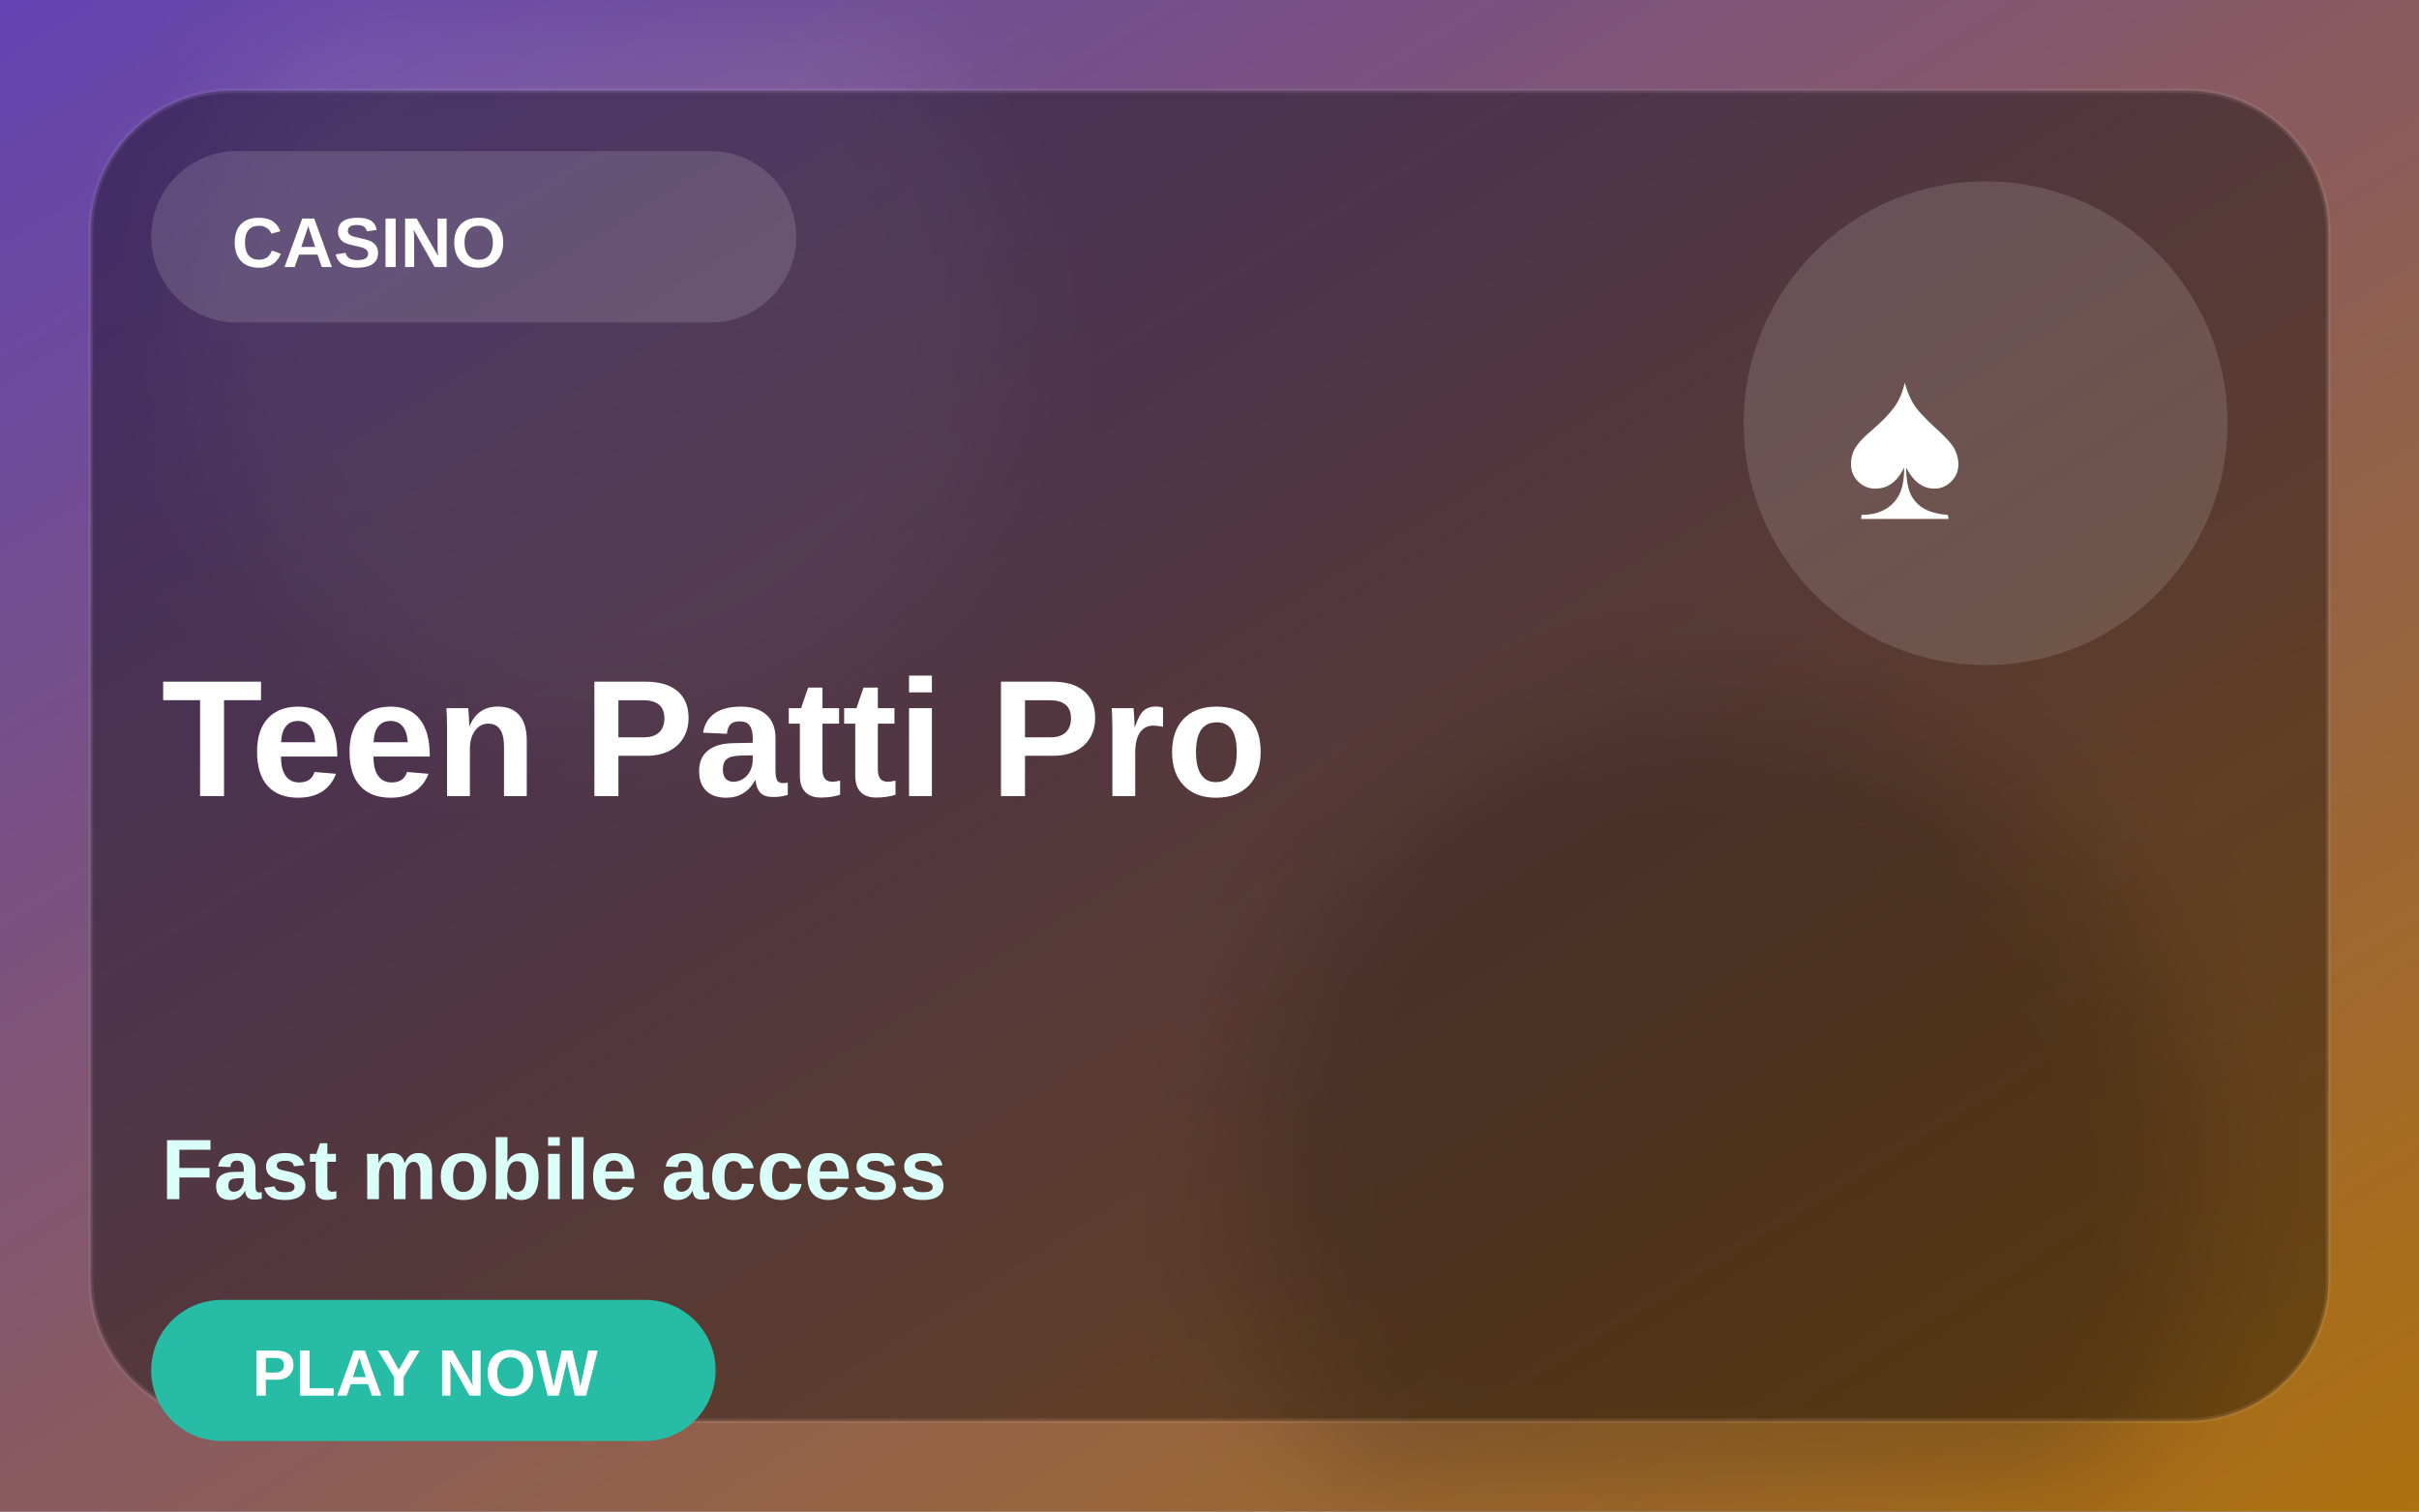
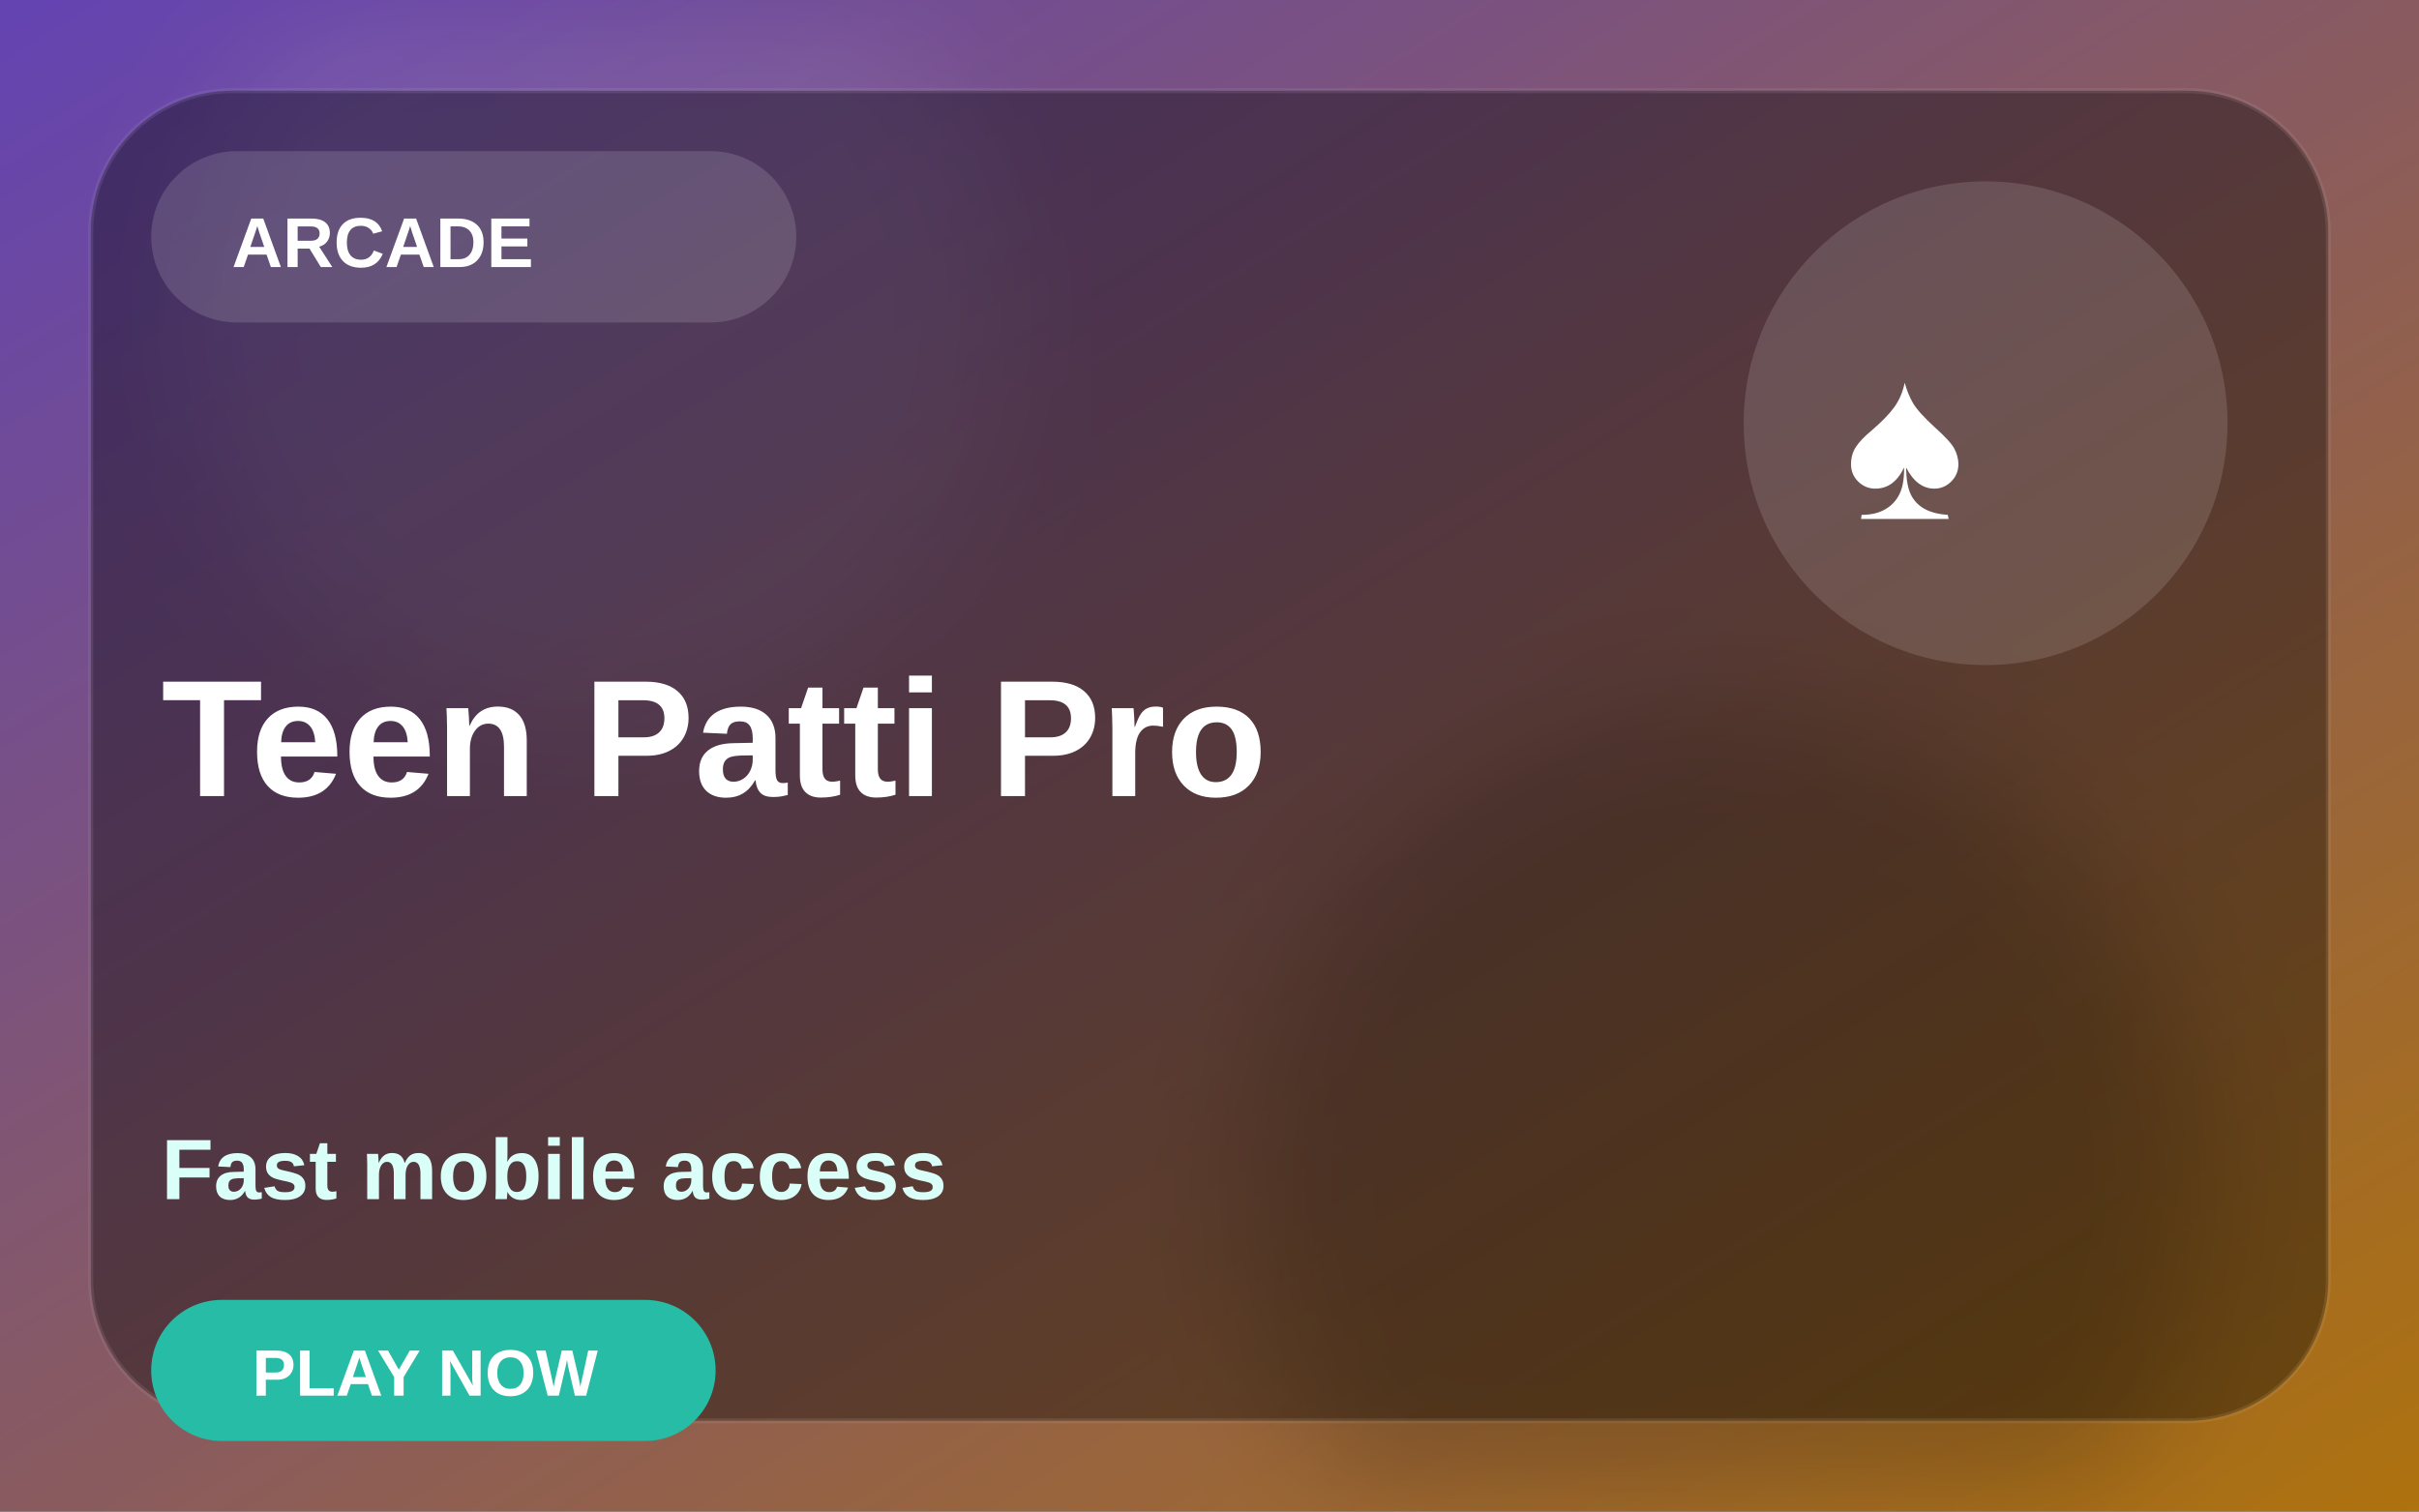
<svg xmlns="http://www.w3.org/2000/svg" width="480" height="300" viewBox="0 0 480 300">
  <defs>
    <linearGradient id="g" x1="0" y1="0" x2="1" y2="1">
      <stop offset="0" stop-color="#8b5cf6" />
      <stop offset="1" stop-color="#f59e0b" />
    </linearGradient>
    <filter id="b">
      <feGaussianBlur stdDeviation="12" />
    </filter>
  </defs>
  <rect width="480" height="300" fill="#070b14" />
  <rect width="480" height="300" fill="url(#g)" opacity=".7" />
  <circle cx="118" cy="62" r="82" fill="#fff" opacity=".08" filter="url(#b)" />
  <circle cx="342" cy="235" r="95" fill="#000" opacity=".18" filter="url(#b)" />
  <rect x="18" y="18" width="444" height="264" rx="28" fill="#000" opacity=".38" stroke="#fff" stroke-opacity=".18" />
  <rect x="30" y="30" width="128" height="34" rx="17" fill="#fff" opacity=".14" />
-   <text x="46" y="53" font-family="Arial, sans-serif" font-size="14" font-weight="700" fill="#fff">CASINO</text>
+   <text x="46" y="53" font-family="Arial, sans-serif" font-size="14" font-weight="700" fill="#fff">ARCADE</text>
  <circle cx="394" cy="84" r="48" fill="#fff" opacity=".13" />
  <text x="366" y="103" font-family="Arial, sans-serif" font-size="45" font-weight="700" fill="#fff">♠</text>
  <text x="32" y="158" font-family="Arial, sans-serif" font-size="33" font-weight="900" fill="#fff">Teen Patti Pro</text>
  <text x="32" y="238" font-family="Arial, sans-serif" font-size="17" font-weight="700" fill="#d9fff8">Fast mobile access</text>
  <rect x="30" y="258" width="112" height="28" rx="14" fill="#27bca5" />
  <text x="50" y="277" font-family="Arial, sans-serif" font-size="13" font-weight="800" fill="#fff">PLAY NOW</text>
</svg>
